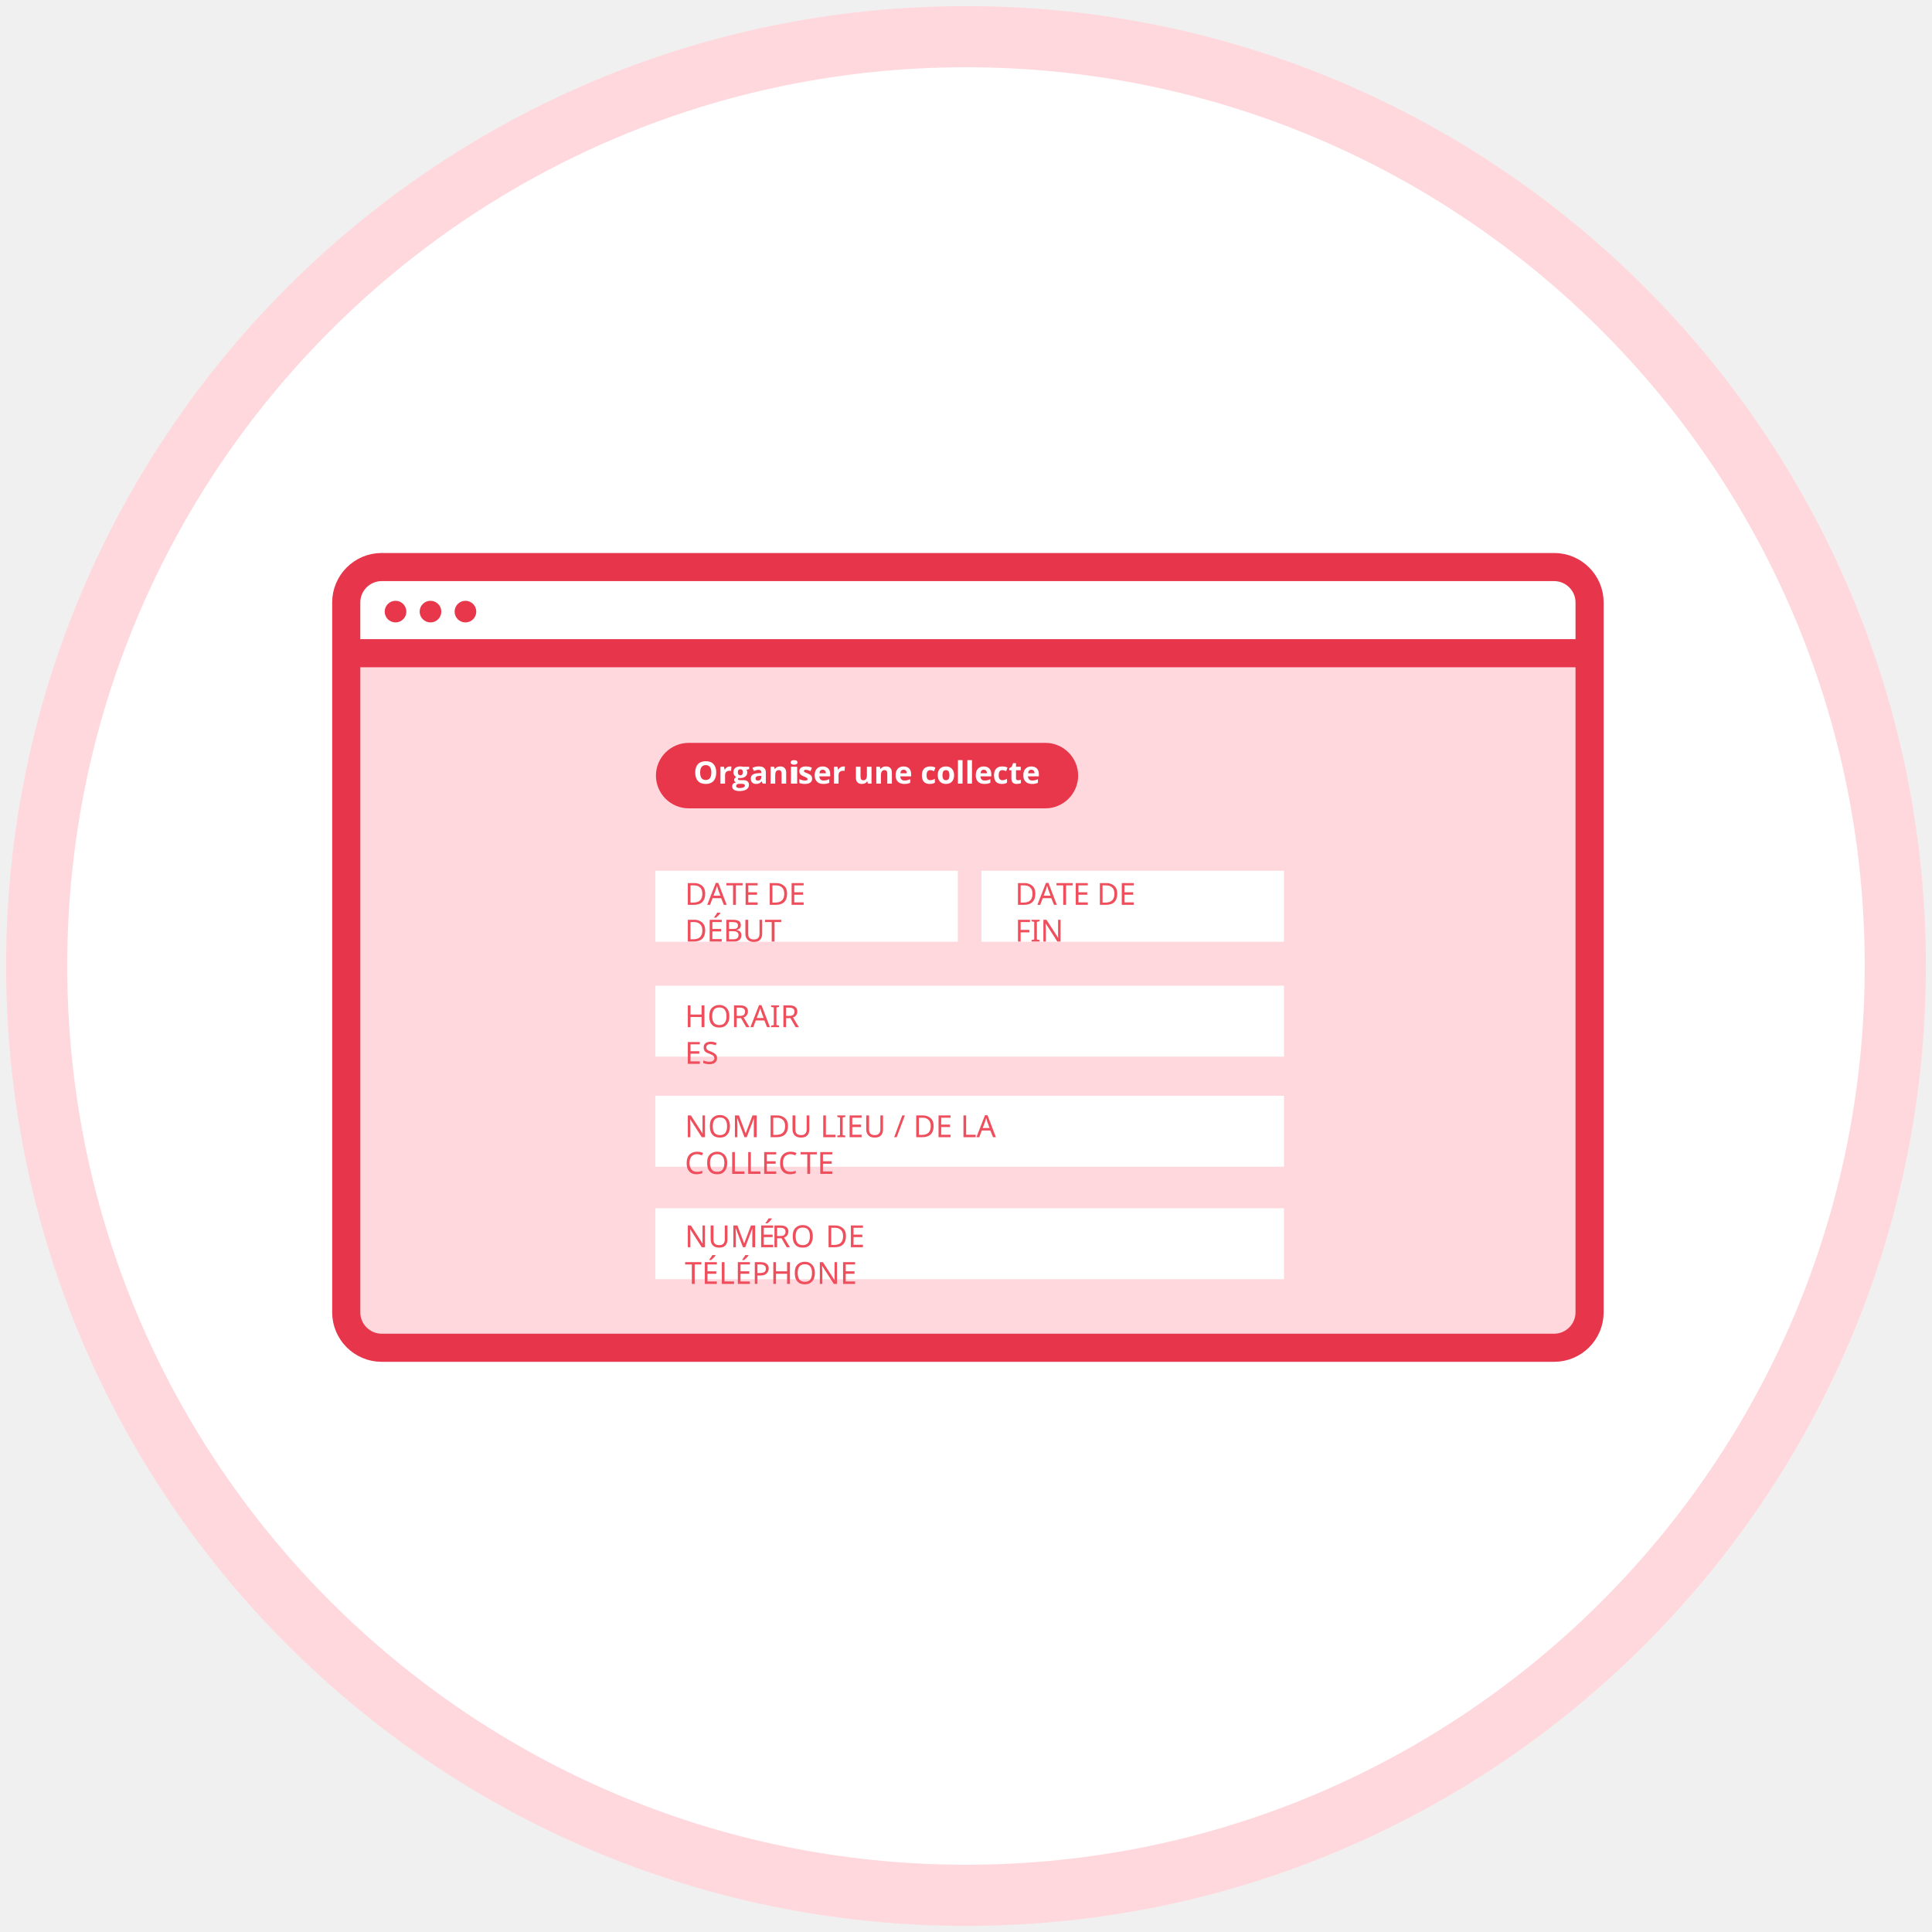
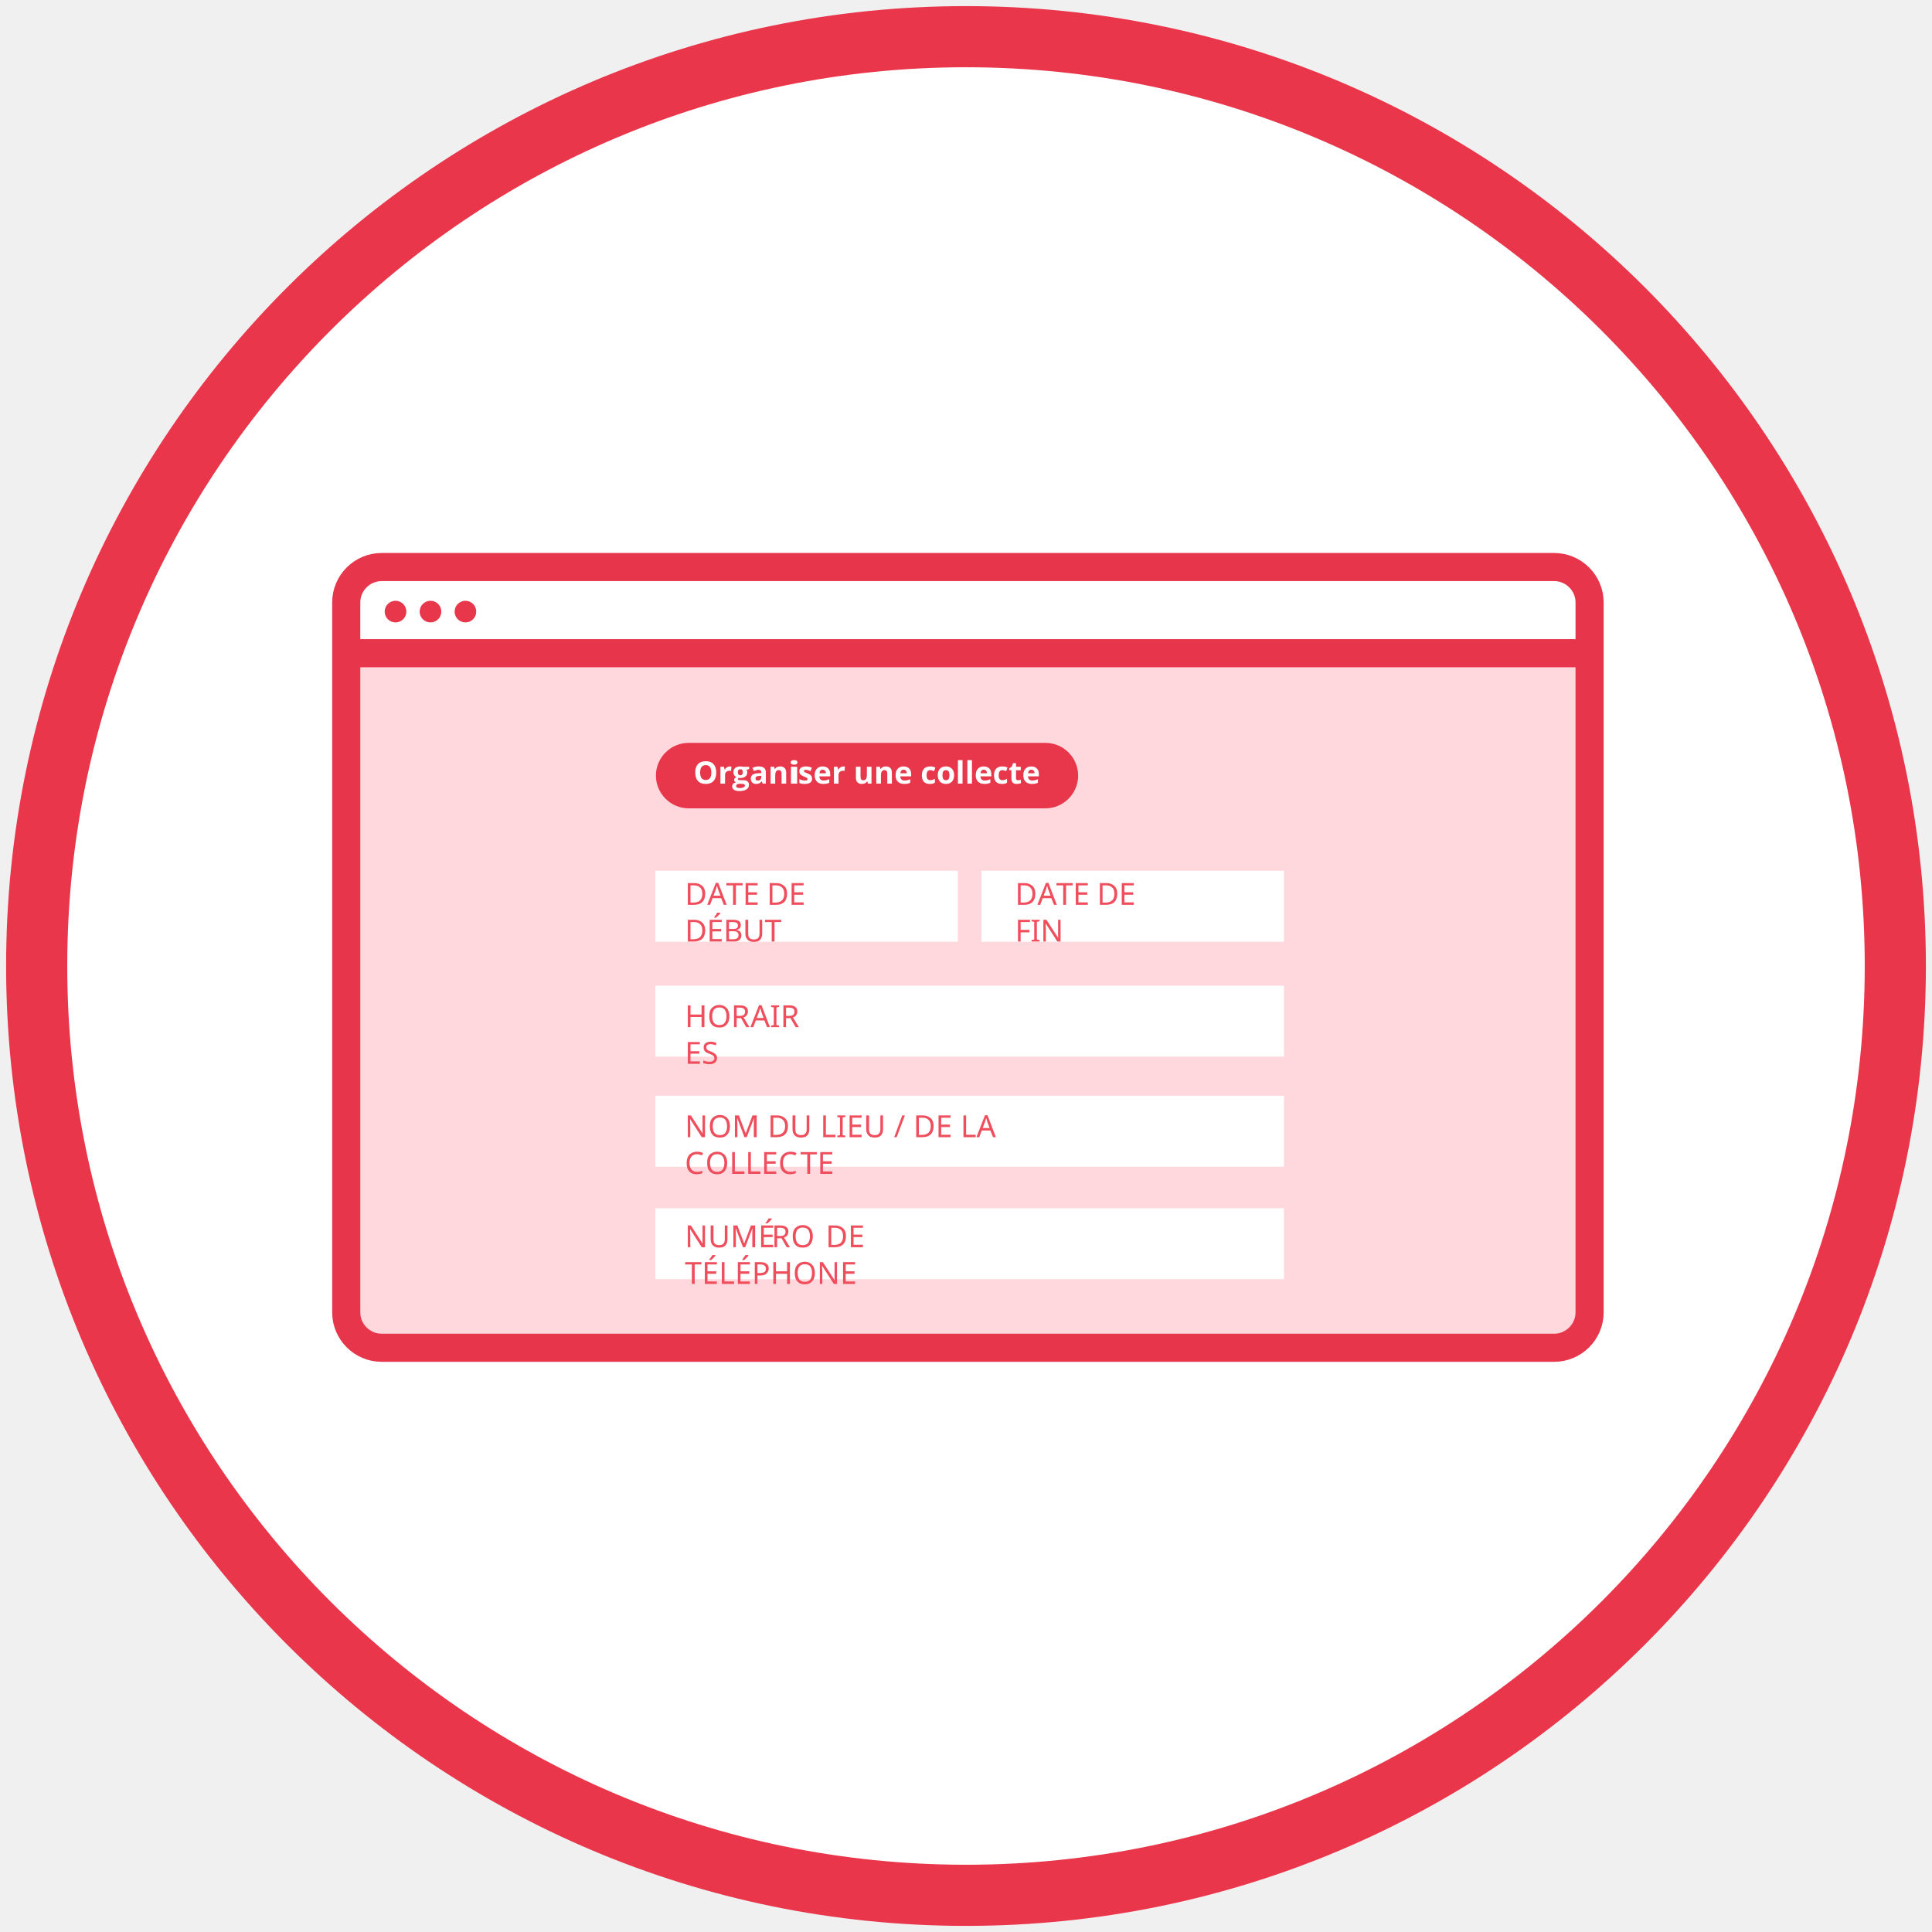
- <svg xmlns="http://www.w3.org/2000/svg" height="158" viewBox="0 0 158 158" width="158">
-   <mask id="a" fill="#fff">
-     <path d="m0 156h155.334v-155.334h-155.334z" fill="#fff" fill-rule="evenodd" />
-   </mask>
-   <g fill="none" fill-rule="evenodd" transform="translate(1)">
-     <path d="m153.888 78.297c0 42.101-34.13 76.232-76.232 76.232-42.101 0-76.231-34.131-76.231-76.232 0-42.101 34.13-76.232 76.231-76.232 42.102 0 76.232 34.131 76.232 76.232" fill="#fff" />
-     <path d="m125.593 110.22h-95.894c-1.591 0-2.893-1.302-2.893-2.894v-51.412c0-1.592 1.302-2.894 2.893-2.894h95.894c1.592 0 2.894 1.302 2.894 2.894v51.412c0 1.592-1.302 2.894-2.894 2.894" fill="#ffd8dd" />
-     <path d="m126.103 110.22h-95.895c-1.591 0-2.893-1.302-2.893-2.894v-58.059c0-1.591 1.302-2.893 2.893-2.893h95.895c1.592 0 2.894 1.302 2.894 2.893v58.059c0 1.592-1.302 2.894-2.894 2.894z" stroke="#e7364b" stroke-width="2.3" />
-     <path d="m27.315 53.42h101.682" stroke="#e7364b" stroke-width="2.3" />
-     <path d="m32.231 50.018c0 .489-.397.885-.885.885-.49 0-.885-.396-.885-.885s.396-.885.885-.885c.489 0 .885.397.885.885" fill="#e8364b" />
-     <path d="m35.09 50.018c0 .489-.396.885-.885.885-.49 0-.885-.396-.885-.885s.396-.885.885-.885c.489 0 .885.397.885.885" fill="#e8364b" />
-     <path d="m37.949 50.018c0 .489-.397.885-.885.885s-.885-.396-.885-.885.397-.885.885-.885.885.397.885.885" fill="#e8364b" />
-     <path d="m84.495 66.107h-29.174c-1.473 0-2.678-1.205-2.678-2.677 0-1.473 1.205-2.678 2.678-2.678h29.174c1.472 0 2.677 1.205 2.677 2.678 0 1.472-1.205 2.677-2.677 2.677" fill="#e8364b" />
-     <g fill="#fff">
-       <path d="m56.258 63.181c0 .201.039.354.114.455.077.102.191.153.343.153.305 0 .458-.203.458-.608 0-.406-.152-.609-.455-.609-.152 0-.267.051-.345.153-.077.103-.116.255-.116.456m1.316 0c0 .299-.074.528-.221.689-.149.16-.361.241-.637.241-.276 0-.488-.08-.636-.241-.149-.16-.223-.391-.223-.691 0-.3.075-.53.223-.688.149-.159.361-.238.639-.238.277 0 .489.079.636.239.147.16.22.389.22.689" />
-       <path d="m58.689 62.68c.051 0 .093.004.127.011l-.028.353c-.03-.008-.068-.012-.111-.012-.12 0-.214.03-.281.092-.067.062-.1.148-.1.259v.702h-.377v-1.379h.285l.056.232h.018c.043-.077.101-.14.174-.186.073-.048.152-.071.238-.071" />
-       <path d="m59.339 63.157c0 .075.017.134.051.178.034.044.086.066.156.066.071 0 .123-.022.155-.066.033-.043.05-.103.05-.178 0-.166-.068-.249-.205-.249-.138 0-.207.082-.207.249zm-.137 1.123c0 .052.026.092.075.122.05.03.12.045.209.045.135 0 .241-.019.318-.056.077-.037.114-.088.114-.152 0-.052-.022-.088-.068-.108-.045-.019-.115-.03-.209-.03h-.195c-.069 0-.127.016-.174.049-.046.033-.07.076-.07.129zm1.065-1.574v.191l-.216.056c.04.062.059.13.059.207 0 .149-.051.264-.155.346-.104.083-.247.124-.43.124l-.068-.004-.055-.006c-.039.03-.058.062-.058.099 0 .054.069.082.207.082h.235c.151 0 .266.032.345.097.079.065.12.16.12.286 0 .161-.068.287-.202.375-.135.089-.328.133-.579.133-.192 0-.339-.033-.441-.1-.102-.067-.152-.161-.152-.282 0-.083.026-.153.077-.209.053-.056.129-.096.229-.12-.039-.017-.073-.044-.101-.081-.029-.037-.043-.077-.043-.119 0-.053.015-.097.045-.131.03-.035.075-.07.132-.103-.073-.031-.13-.081-.172-.151-.043-.069-.064-.15-.064-.244 0-.151.049-.267.147-.35.097-.082.237-.123.419-.123.039 0 .085.004.137.011.053.007.087.012.103.016z" />
-       <path d="m61.259 63.446-.145.005c-.11.003-.191.023-.244.059-.054.036-.081.091-.081.166 0 .106.061.159.183.159.087 0 .157-.025.209-.075.052-.051.078-.117.078-.2zm.111.639-.073-.187h-.01c-.064.079-.129.135-.196.166-.066.03-.155.046-.261.046-.133 0-.237-.038-.313-.114-.076-.076-.114-.183-.114-.323 0-.146.051-.255.154-.324.102-.07.256-.108.464-.116l.238-.007v-.061c0-.14-.071-.209-.214-.209-.111 0-.24.033-.389.1l-.124-.255c.158-.083.334-.125.527-.125.185 0 .328.041.426.121.098.081.148.204.148.368v.919z" />
-       <path d="m63.294 64.085h-.377v-.805c0-.1-.017-.175-.053-.224-.036-.05-.091-.074-.169-.074-.105 0-.181.035-.227.105-.048.07-.071.186-.071.349v.649h-.377v-1.379h.287l.051.176h.022c.042-.067.099-.117.173-.152.074-.034.157-.051.251-.051.16 0 .282.044.365.131.083.086.125.212.125.376z" />
-       <path d="m63.686 64.085h.507v-1.379h-.507zm-.021-1.735c0-.123.092-.184.275-.184.185 0 .277.062.277.184 0 .058-.024.104-.07.136-.046.033-.115.049-.207.049-.183 0-.275-.062-.275-.185z" mask="url(#a)" />
-       <path d="m65.415 63.676c0 .141-.049.249-.148.323-.098.074-.245.111-.441.111-.1 0-.186-.007-.256-.021-.071-.013-.137-.033-.198-.059v-.311c.069.033.149.061.236.082.087.022.165.033.231.033.137 0 .205-.039.205-.118 0-.03-.01-.054-.027-.072-.019-.019-.05-.039-.094-.063-.045-.024-.104-.051-.178-.082-.106-.045-.184-.086-.234-.123-.05-.039-.086-.082-.108-.131-.023-.049-.034-.109-.034-.181 0-.123.048-.218.143-.285.095-.067.23-.1.404-.1.166 0 .328.036.484.108l-.113.271c-.069-.03-.134-.053-.194-.073-.06-.019-.121-.028-.184-.028-.111 0-.166.03-.166.09 0 .034.017.063.053.088.036.025.114.062.235.11.108.044.186.085.237.122.05.038.088.082.111.131.024.049.036.108.036.176" mask="url(#a)" />
-       <path d="m66.279 62.948c-.079 0-.142.025-.188.076-.045.051-.071.123-.077.215h.528c-.001-.093-.026-.165-.073-.215-.048-.051-.111-.076-.19-.076m.053 1.163c-.222 0-.395-.062-.521-.184-.125-.123-.187-.296-.187-.521 0-.231.058-.41.174-.536.115-.126.275-.189.479-.189.195 0 .346.055.455.166.109.111.163.264.163.46v.183h-.89c.004.107.036.19.095.25.059.06.143.09.25.09.082 0 .161-.008.235-.025.074-.018.151-.045.233-.082v.291c-.066.033-.137.057-.212.073-.075.016-.166.025-.274.025" mask="url(#a)" />
-       <path d="m67.971 62.68c.051 0 .093.004.127.011l-.028.353c-.03-.008-.068-.012-.111-.012-.12 0-.214.03-.281.092-.067.062-.1.148-.1.259v.702h-.377v-1.379h.285l.056.232h.018c.043-.077.101-.14.174-.186.073-.048.152-.071.238-.071" mask="url(#a)" />
-       <path d="m69.982 64.085-.051-.176h-.02c-.039.064-.097.114-.171.149-.074.035-.159.053-.253.053-.162 0-.285-.044-.366-.131-.083-.087-.123-.212-.123-.374v-.899h.377v.805c0 .1.017.174.053.224.035.05.091.075.169.075.105 0 .182-.035.228-.105.048-.071.071-.187.071-.35v-.649h.377v1.379z" mask="url(#a)" />
-       <path d="m71.939 64.085h-.376v-.805c0-.1-.018-.175-.053-.224-.036-.05-.092-.074-.169-.074-.105 0-.181.035-.228.105-.048.07-.071.186-.071.349v.649h-.377v-1.379h.288l.05.176h.022c.042-.067.1-.117.173-.152.074-.034.157-.051.251-.051.16 0 .282.044.365.131.082.086.124.212.124.376z" mask="url(#a)" />
-       <path d="m72.898 62.948c-.079 0-.142.025-.188.076-.045.051-.071.123-.077.215h.528c-.001-.093-.026-.165-.073-.215-.048-.051-.111-.076-.19-.076m.053 1.163c-.222 0-.395-.062-.521-.184-.125-.123-.187-.296-.187-.521 0-.231.058-.41.174-.536.115-.126.275-.189.479-.189.195 0 .347.055.455.166.109.111.163.264.163.46v.183h-.89c.004.107.036.19.095.25.059.06.143.09.25.09.082 0 .161-.008.235-.025.074-.018.151-.045.233-.082v.291c-.066.033-.137.057-.212.073-.074.016-.166.025-.274.025" mask="url(#a)" />
-       <path d="m75.036 64.11c-.429 0-.643-.235-.643-.707 0-.235.058-.414.175-.537.117-.124.285-.186.502-.186.16 0 .303.031.429.094l-.111.291c-.059-.024-.114-.043-.166-.059-.051-.015-.102-.023-.153-.023-.195 0-.293.139-.293.417 0 .27.098.404.293.404.073 0 .14-.009.201-.029.062-.019.123-.049.185-.091v.322c-.061.039-.123.065-.185.08-.062.015-.14.022-.235.022" mask="url(#a)" />
-       <path d="m76.075 63.393c0 .137.022.24.067.31.045.07.118.105.219.105.1 0 .172-.035.217-.104.043-.07.066-.173.066-.311 0-.137-.023-.239-.067-.308-.045-.068-.117-.102-.218-.102s-.173.033-.218.102c-.045.068-.066.17-.066.308m.953 0c0 .224-.059.4-.178.527-.118.127-.283.19-.495.19-.132 0-.249-.029-.351-.087-.1-.058-.178-.141-.233-.25-.054-.108-.082-.235-.082-.38 0-.225.059-.4.177-.526.117-.125.283-.187.496-.187.131 0 .249.029.35.086.101.058.179.14.233.248.054.108.081.234.081.379" mask="url(#a)" />
-       <path d="m77.34 64.085h.377v-1.92h-.377z" mask="url(#a)" />
-       <path d="m78.111 64.085h.377v-1.92h-.377z" mask="url(#a)" />
-       <path d="m79.453 62.948c-.079 0-.142.025-.187.076s-.071.123-.077.215h.527c-.001-.093-.026-.165-.073-.215s-.111-.076-.19-.076m.053 1.163c-.222 0-.395-.062-.52-.184-.126-.123-.188-.296-.188-.521 0-.231.058-.41.174-.536.115-.126.276-.189.479-.189.195 0 .347.055.455.166.109.111.163.264.163.46v.183h-.889c.004.107.036.19.095.25.059.06.142.09.249.09.083 0 .161-.008.235-.025.074-.018.152-.045.233-.082v.291c-.066.033-.137.057-.212.073-.074.016-.166.025-.274.025" mask="url(#a)" />
-       <path d="m80.935 64.11c-.429 0-.644-.235-.644-.707 0-.235.059-.414.175-.537.117-.124.284-.186.502-.186.16 0 .302.031.429.094l-.111.291c-.059-.024-.115-.043-.166-.059-.051-.015-.103-.023-.153-.023-.196 0-.294.139-.294.417 0 .27.098.404.294.404.073 0 .139-.009.201-.029.062-.019.123-.049.185-.091v.322c-.061.039-.122.065-.184.08-.062.015-.14.022-.235.022" mask="url(#a)" />
-       <path d="m82.255 63.81c.065 0 .144-.015.236-.043v.28c-.094.042-.209.063-.345.063-.151 0-.26-.038-.329-.114-.069-.077-.103-.19-.103-.342v-.665h-.18v-.159l.207-.126.108-.291h.241v.294h.386v.282h-.386v.665c0 .053.015.093.045.118.03.026.07.039.119.039" mask="url(#a)" />
-       <path d="m83.342 62.948c-.079 0-.142.025-.187.076s-.071.123-.078.215h.528c-.001-.093-.026-.165-.073-.215-.048-.051-.111-.076-.19-.076m.053 1.163c-.222 0-.395-.062-.52-.184-.126-.123-.188-.296-.188-.521 0-.231.058-.41.174-.536.115-.126.276-.189.479-.189.195 0 .347.055.455.166.109.111.163.264.163.46v.183h-.889c.004.107.036.19.095.25.059.06.142.09.249.09.083 0 .161-.008.235-.025.074-.018.152-.045.233-.082v.291c-.066.033-.137.057-.212.073-.074.016-.166.025-.274.025" mask="url(#a)" />
-       <path d="m52.592 77.016h24.744v-5.804h-24.744z" mask="url(#a)" />
-       <path d="m79.261 77.016h24.744v-5.804h-24.744z" mask="url(#a)" />
-       <path d="m52.592 86.414h51.412v-5.805h-51.412z" mask="url(#a)" />
-       <path d="m52.592 95.416h51.412v-5.805h-51.412z" mask="url(#a)" />
-       <path d="m52.592 104.615h51.412v-5.805h-51.412z" mask="url(#a)" />
+ <svg xmlns="http://www.w3.org/2000/svg" xmlns:xlink="http://www.w3.org/1999/xlink" width="158px" height="158px" viewBox="0 0 158 158" version="1.1">
+   <defs>
+     <polygon id="path-1" points="0 156 155.334 156 155.334 0.666 0 0.666" />
+   </defs>
+   <g id="Page-1" stroke="none" stroke-width="1" fill="none" fill-rule="evenodd">
+     <g id="ORGANISER-UNE-COLLECTE" transform="translate(-1331, -913)">
+       <g id="Group-51" transform="translate(1332, 913)">
+         <g id="Group-48">
+           <path d="M153.888,78.297 C153.888,120.398 119.758,154.529 77.656,154.529 C35.554,154.529 1.425,120.398 1.425,78.297 C1.425,36.195 35.554,2.065 77.656,2.065 C119.758,2.065 153.888,36.195 153.888,78.297" id="Fill-1" fill="#FFFFFF" />
+           <path d="M125.593,110.22 L29.699,110.22 C28.107,110.22 26.805,108.918 26.805,107.326 L26.805,55.914 C26.805,54.322 28.107,53.02 29.699,53.02 L125.593,53.02 C127.185,53.02 128.487,54.322 128.487,55.914 L128.487,107.326 C128.487,108.918 127.185,110.22 125.593,110.22" id="Fill-3" fill="#FFD8DD" />
+           <path d="M126.103,110.22 L30.209,110.22 C28.617,110.22 27.315,108.918 27.315,107.326 L27.315,49.267 C27.315,47.675 28.617,46.373 30.209,46.373 L126.103,46.373 C127.695,46.373 128.998,47.675 128.998,49.267 L128.998,107.326 C128.998,108.918 127.695,110.22 126.103,110.22 Z" id="Stroke-5" stroke="#E7364B" stroke-width="2.3" />
+           <line x1="27.315" y1="53.42" x2="128.997" y2="53.42" id="Stroke-7" stroke="#E7364B" stroke-width="2.3" />
+           <path d="M32.231,50.018 C32.231,50.506 31.834,50.902 31.345,50.902 C30.856,50.902 30.46,50.506 30.46,50.018 C30.46,49.529 30.856,49.132 31.345,49.132 C31.834,49.132 32.231,49.529 32.231,50.018" id="Fill-9" fill="#E8364B" />
+           <path d="M35.09,50.018 C35.09,50.506 34.694,50.902 34.205,50.902 C33.715,50.902 33.319,50.506 33.319,50.018 C33.319,49.529 33.715,49.132 34.205,49.132 C34.694,49.132 35.09,49.529 35.09,50.018" id="Fill-11" fill="#E8364B" />
+           <path d="M37.949,50.018 C37.949,50.506 37.553,50.902 37.064,50.902 C36.575,50.902 36.178,50.506 36.178,50.018 C36.178,49.529 36.575,49.132 37.064,49.132 C37.553,49.132 37.949,49.529 37.949,50.018" id="Fill-13" fill="#E8364B" />
+           <path d="M84.495,66.107 L55.32,66.107 C53.847,66.107 52.642,64.902 52.642,63.429 C52.642,61.956 53.847,60.751 55.32,60.751 L84.495,60.751 C85.967,60.751 87.172,61.956 87.172,63.429 C87.172,64.902 85.967,66.107 84.495,66.107" id="Fill-15" fill="#E8364B" />
+           <path d="M56.258,63.181 C56.258,63.382 56.297,63.534 56.373,63.636 C56.45,63.738 56.563,63.789 56.716,63.789 C57.021,63.789 57.173,63.586 57.173,63.181 C57.173,62.775 57.022,62.572 56.719,62.572 C56.566,62.572 56.452,62.623 56.374,62.725 C56.297,62.827 56.258,62.98 56.258,63.181 M57.574,63.181 C57.574,63.48 57.501,63.709 57.353,63.87 C57.205,64.03 56.992,64.11 56.716,64.11 C56.439,64.11 56.228,64.03 56.08,63.87 C55.931,63.709 55.857,63.479 55.857,63.179 C55.857,62.879 55.932,62.649 56.08,62.491 C56.228,62.332 56.441,62.253 56.719,62.253 C56.996,62.253 57.208,62.333 57.355,62.492 C57.502,62.652 57.574,62.882 57.574,63.181" id="Fill-17" fill="#FFFFFF" />
+           <path d="M58.689,62.68 C58.74,62.68 58.782,62.684 58.816,62.691 L58.788,63.044 C58.757,63.036 58.72,63.032 58.676,63.032 C58.556,63.032 58.462,63.062 58.396,63.124 C58.329,63.186 58.295,63.272 58.295,63.383 L58.295,64.085 L57.919,64.085 L57.919,62.706 L58.204,62.706 L58.26,62.938 L58.278,62.938 C58.321,62.86 58.379,62.798 58.451,62.751 C58.524,62.704 58.604,62.68 58.689,62.68" id="Fill-19" fill="#FFFFFF" />
+           <path d="M59.339,63.157 C59.339,63.232 59.356,63.292 59.39,63.335 C59.424,63.379 59.476,63.401 59.546,63.401 C59.617,63.401 59.669,63.379 59.702,63.335 C59.734,63.292 59.751,63.232 59.751,63.157 C59.751,62.991 59.683,62.908 59.546,62.908 C59.408,62.908 59.339,62.991 59.339,63.157 L59.339,63.157 Z M59.202,64.28 C59.202,64.332 59.228,64.373 59.277,64.402 C59.326,64.432 59.396,64.447 59.485,64.447 C59.621,64.447 59.726,64.428 59.803,64.391 C59.88,64.354 59.918,64.303 59.918,64.24 C59.918,64.188 59.895,64.152 59.849,64.132 C59.805,64.113 59.734,64.102 59.64,64.102 L59.445,64.102 C59.376,64.102 59.318,64.119 59.271,64.151 C59.225,64.184 59.202,64.227 59.202,64.28 L59.202,64.28 Z M60.267,62.706 L60.267,62.897 L60.051,62.953 C60.091,63.015 60.11,63.083 60.11,63.159 C60.11,63.308 60.059,63.423 59.956,63.506 C59.852,63.589 59.709,63.63 59.526,63.63 L59.457,63.626 L59.402,63.62 C59.363,63.65 59.344,63.682 59.344,63.719 C59.344,63.773 59.413,63.801 59.552,63.801 L59.786,63.801 C59.937,63.801 60.052,63.833 60.132,63.898 C60.211,63.963 60.251,64.058 60.251,64.184 C60.251,64.345 60.184,64.471 60.049,64.559 C59.914,64.648 59.722,64.692 59.47,64.692 C59.277,64.692 59.13,64.659 59.029,64.592 C58.927,64.525 58.876,64.431 58.876,64.31 C58.876,64.227 58.902,64.157 58.954,64.101 C59.006,64.045 59.082,64.006 59.182,63.982 C59.144,63.965 59.11,63.938 59.081,63.901 C59.052,63.864 59.038,63.824 59.038,63.782 C59.038,63.729 59.053,63.685 59.084,63.651 C59.114,63.616 59.159,63.581 59.216,63.547 C59.143,63.516 59.086,63.466 59.044,63.396 C59.001,63.327 58.98,63.246 58.98,63.153 C58.98,63.002 59.029,62.885 59.127,62.803 C59.225,62.721 59.364,62.68 59.546,62.68 C59.585,62.68 59.631,62.683 59.684,62.691 C59.737,62.697 59.771,62.703 59.786,62.706 L60.267,62.706 Z" id="Fill-21" fill="#FFFFFF" />
+           <path d="M61.259,63.446 L61.114,63.451 C61.004,63.454 60.923,63.474 60.869,63.51 C60.815,63.546 60.788,63.601 60.788,63.676 C60.788,63.782 60.849,63.835 60.971,63.835 C61.058,63.835 61.128,63.81 61.181,63.76 C61.233,63.709 61.259,63.643 61.259,63.56 L61.259,63.446 Z M61.37,64.085 L61.297,63.898 L61.288,63.898 C61.224,63.977 61.158,64.033 61.091,64.064 C61.025,64.095 60.937,64.11 60.83,64.11 C60.697,64.11 60.593,64.072 60.516,63.996 C60.441,63.921 60.403,63.813 60.403,63.673 C60.403,63.527 60.454,63.419 60.557,63.349 C60.658,63.28 60.813,63.242 61.02,63.234 L61.259,63.227 L61.259,63.166 C61.259,63.026 61.187,62.956 61.045,62.956 C60.934,62.956 60.805,62.99 60.655,63.057 L60.531,62.802 C60.69,62.719 60.866,62.677 61.059,62.677 C61.244,62.677 61.386,62.718 61.485,62.798 C61.583,62.879 61.633,63.002 61.633,63.166 L61.633,64.085 L61.37,64.085 Z" id="Fill-23" fill="#FFFFFF" />
+           <path d="M63.294,64.085 L62.917,64.085 L62.917,63.28 C62.917,63.18 62.9,63.105 62.864,63.055 C62.828,63.006 62.773,62.981 62.695,62.981 C62.59,62.981 62.514,63.016 62.467,63.087 C62.42,63.157 62.397,63.273 62.397,63.436 L62.397,64.085 L62.02,64.085 L62.02,62.706 L62.308,62.706 L62.358,62.882 L62.38,62.882 C62.421,62.816 62.479,62.765 62.553,62.731 C62.626,62.697 62.71,62.68 62.804,62.68 C62.964,62.68 63.086,62.723 63.169,62.81 C63.252,62.897 63.294,63.022 63.294,63.186 L63.294,64.085 Z" id="Fill-25" fill="#FFFFFF" />
+           <mask id="mask-2" fill="white">
+             <use xlink:href="#path-1" />
+           </mask>
+           <g id="Clip-28" />
+           <path d="M63.686,64.085 L64.193,64.085 L64.193,62.706 L63.686,62.706 L63.686,64.085 Z M63.665,62.349 C63.665,62.227 63.757,62.165 63.94,62.165 C64.125,62.165 64.217,62.227 64.217,62.349 C64.217,62.407 64.193,62.453 64.147,62.485 C64.101,62.518 64.032,62.534 63.94,62.534 C63.757,62.534 63.665,62.473 63.665,62.349 L63.665,62.349 Z" id="Fill-27" fill="#FFFFFF" mask="url(#mask-2)" />
+           <path d="M65.415,63.676 C65.415,63.817 65.366,63.924 65.267,63.999 C65.169,64.073 65.022,64.11 64.826,64.11 C64.725,64.11 64.64,64.104 64.569,64.089 C64.499,64.076 64.433,64.056 64.371,64.03 L64.371,63.719 C64.44,63.752 64.52,63.78 64.607,63.801 C64.694,63.823 64.772,63.835 64.838,63.835 C64.975,63.835 65.043,63.795 65.043,63.716 C65.043,63.687 65.034,63.662 65.016,63.644 C64.997,63.626 64.966,63.605 64.922,63.581 C64.878,63.558 64.818,63.531 64.745,63.5 C64.638,63.455 64.56,63.413 64.511,63.376 C64.461,63.338 64.424,63.295 64.402,63.246 C64.379,63.196 64.368,63.136 64.368,63.065 C64.368,62.942 64.416,62.847 64.511,62.78 C64.606,62.714 64.741,62.68 64.915,62.68 C65.081,62.68 65.243,62.716 65.399,62.789 L65.286,63.06 C65.217,63.03 65.152,63.006 65.092,62.987 C65.032,62.968 64.971,62.959 64.908,62.959 C64.797,62.959 64.742,62.989 64.742,63.049 C64.742,63.083 64.759,63.112 64.796,63.136 C64.832,63.162 64.91,63.198 65.031,63.246 C65.138,63.29 65.217,63.331 65.268,63.368 C65.317,63.406 65.355,63.45 65.378,63.5 C65.402,63.549 65.415,63.607 65.415,63.676" id="Fill-29" fill="#FFFFFF" mask="url(#mask-2)" />
+           <path d="M66.279,62.948 C66.2,62.948 66.138,62.973 66.091,63.023 C66.047,63.074 66.02,63.146 66.014,63.239 L66.542,63.239 C66.541,63.146 66.516,63.074 66.47,63.023 C66.422,62.973 66.359,62.948 66.279,62.948 M66.332,64.11 C66.11,64.11 65.937,64.049 65.811,63.926 C65.687,63.803 65.624,63.63 65.624,63.405 C65.624,63.174 65.682,62.995 65.798,62.87 C65.913,62.743 66.073,62.68 66.277,62.68 C66.472,62.68 66.623,62.735 66.732,62.847 C66.841,62.957 66.895,63.111 66.895,63.306 L66.895,63.489 L66.005,63.489 C66.01,63.596 66.042,63.679 66.1,63.74 C66.16,63.8 66.243,63.829 66.35,63.829 C66.432,63.829 66.511,63.821 66.585,63.804 C66.66,63.786 66.736,63.759 66.818,63.722 L66.818,64.013 C66.752,64.046 66.681,64.07 66.606,64.086 C66.531,64.102 66.441,64.11 66.332,64.11" id="Fill-30" fill="#FFFFFF" mask="url(#mask-2)" />
+           <path d="M67.971,62.68 C68.022,62.68 68.064,62.684 68.098,62.691 L68.07,63.044 C68.039,63.036 68.002,63.032 67.959,63.032 C67.838,63.032 67.745,63.062 67.678,63.124 C67.611,63.186 67.577,63.272 67.577,63.383 L67.577,64.085 L67.201,64.085 L67.201,62.706 L67.486,62.706 L67.542,62.938 L67.56,62.938 C67.603,62.86 67.661,62.798 67.733,62.751 C67.806,62.704 67.886,62.68 67.971,62.68" id="Fill-31" fill="#FFFFFF" mask="url(#mask-2)" />
+           <path d="M69.982,64.085 L69.932,63.909 L69.912,63.909 C69.872,63.973 69.814,64.023 69.741,64.058 C69.666,64.093 69.582,64.11 69.487,64.11 C69.325,64.11 69.203,64.067 69.121,63.98 C69.038,63.893 68.998,63.768 68.998,63.605 L68.998,62.706 L69.374,62.706 L69.374,63.512 C69.374,63.611 69.392,63.685 69.427,63.735 C69.462,63.785 69.519,63.81 69.596,63.81 C69.701,63.81 69.778,63.775 69.824,63.705 C69.871,63.634 69.894,63.518 69.894,63.355 L69.894,62.706 L70.271,62.706 L70.271,64.085 L69.982,64.085 Z" id="Fill-32" fill="#FFFFFF" mask="url(#mask-2)" />
+           <path d="M71.939,64.085 L71.563,64.085 L71.563,63.28 C71.563,63.18 71.545,63.105 71.51,63.055 C71.474,63.006 71.418,62.981 71.341,62.981 C71.235,62.981 71.159,63.016 71.113,63.087 C71.065,63.157 71.042,63.273 71.042,63.436 L71.042,64.085 L70.665,64.085 L70.665,62.706 L70.954,62.706 L71.003,62.882 L71.025,62.882 C71.067,62.816 71.124,62.765 71.198,62.731 C71.272,62.697 71.356,62.68 71.449,62.68 C71.61,62.68 71.731,62.723 71.815,62.81 C71.897,62.897 71.939,63.022 71.939,63.186 L71.939,64.085 Z" id="Fill-33" fill="#FFFFFF" mask="url(#mask-2)" />
+           <path d="M72.898,62.948 C72.818,62.948 72.756,62.973 72.71,63.023 C72.665,63.074 72.638,63.146 72.632,63.239 L73.161,63.239 C73.159,63.146 73.135,63.074 73.088,63.023 C73.04,62.973 72.977,62.948 72.898,62.948 M72.95,64.11 C72.728,64.11 72.555,64.049 72.43,63.926 C72.305,63.803 72.242,63.63 72.242,63.405 C72.242,63.174 72.3,62.995 72.416,62.87 C72.531,62.743 72.691,62.68 72.895,62.68 C73.09,62.68 73.242,62.735 73.35,62.847 C73.459,62.957 73.514,63.111 73.514,63.306 L73.514,63.489 L72.624,63.489 C72.628,63.596 72.66,63.679 72.719,63.74 C72.778,63.8 72.861,63.829 72.968,63.829 C73.051,63.829 73.129,63.821 73.204,63.804 C73.278,63.786 73.355,63.759 73.436,63.722 L73.436,64.013 C73.37,64.046 73.3,64.07 73.225,64.086 C73.15,64.102 73.059,64.11 72.95,64.11" id="Fill-34" fill="#FFFFFF" mask="url(#mask-2)" />
+           <path d="M75.036,64.11 C74.607,64.11 74.392,63.875 74.392,63.403 C74.392,63.168 74.45,62.989 74.567,62.866 C74.683,62.742 74.851,62.68 75.069,62.68 C75.229,62.68 75.372,62.711 75.498,62.774 L75.388,63.065 C75.329,63.041 75.273,63.022 75.222,63.006 C75.171,62.991 75.12,62.983 75.069,62.983 C74.874,62.983 74.776,63.122 74.776,63.401 C74.776,63.67 74.874,63.805 75.069,63.805 C75.142,63.805 75.209,63.796 75.27,63.776 C75.332,63.757 75.394,63.727 75.455,63.685 L75.455,64.008 C75.394,64.046 75.333,64.073 75.27,64.088 C75.209,64.103 75.131,64.11 75.036,64.11" id="Fill-35" fill="#FFFFFF" mask="url(#mask-2)" />
+           <path d="M76.075,63.393 C76.075,63.53 76.097,63.633 76.142,63.703 C76.187,63.773 76.26,63.808 76.361,63.808 C76.461,63.808 76.533,63.773 76.578,63.704 C76.621,63.634 76.644,63.53 76.644,63.393 C76.644,63.256 76.621,63.154 76.577,63.086 C76.533,63.018 76.46,62.984 76.359,62.984 C76.258,62.984 76.186,63.017 76.141,63.086 C76.097,63.153 76.075,63.256 76.075,63.393 M77.028,63.393 C77.028,63.617 76.97,63.793 76.851,63.92 C76.733,64.047 76.568,64.11 76.356,64.11 C76.224,64.11 76.107,64.081 76.005,64.023 C75.905,63.965 75.827,63.882 75.773,63.773 C75.719,63.665 75.691,63.538 75.691,63.393 C75.691,63.168 75.75,62.993 75.868,62.867 C75.985,62.742 76.151,62.68 76.364,62.68 C76.496,62.68 76.613,62.709 76.714,62.766 C76.815,62.824 76.893,62.906 76.947,63.014 C77.001,63.122 77.028,63.248 77.028,63.393" id="Fill-36" fill="#FFFFFF" mask="url(#mask-2)" />
+           <polygon id="Fill-37" fill="#FFFFFF" mask="url(#mask-2)" points="77.34 64.085 77.716 64.085 77.716 62.165 77.34 62.165" />
+           <polygon id="Fill-38" fill="#FFFFFF" mask="url(#mask-2)" points="78.111 64.085 78.487 64.085 78.487 62.165 78.111 62.165" />
+           <path d="M79.453,62.948 C79.373,62.948 79.311,62.973 79.266,63.023 C79.22,63.074 79.194,63.146 79.188,63.239 L79.716,63.239 C79.714,63.146 79.69,63.074 79.643,63.023 C79.596,62.973 79.532,62.948 79.453,62.948 M79.506,64.11 C79.283,64.11 79.11,64.049 78.986,63.926 C78.86,63.803 78.798,63.63 78.798,63.405 C78.798,63.174 78.856,62.995 78.971,62.87 C79.087,62.743 79.247,62.68 79.451,62.68 C79.646,62.68 79.797,62.735 79.905,62.847 C80.014,62.957 80.069,63.111 80.069,63.306 L80.069,63.489 L79.179,63.489 C79.183,63.596 79.215,63.679 79.275,63.74 C79.333,63.8 79.416,63.829 79.523,63.829 C79.607,63.829 79.685,63.821 79.759,63.804 C79.833,63.786 79.91,63.759 79.991,63.722 L79.991,64.013 C79.925,64.046 79.855,64.07 79.78,64.086 C79.705,64.102 79.614,64.11 79.506,64.11" id="Fill-39" fill="#FFFFFF" mask="url(#mask-2)" />
+           <path d="M80.935,64.11 C80.506,64.11 80.291,63.875 80.291,63.403 C80.291,63.168 80.35,62.989 80.466,62.866 C80.583,62.742 80.75,62.68 80.968,62.68 C81.128,62.68 81.271,62.711 81.398,62.774 L81.287,63.065 C81.228,63.041 81.172,63.022 81.121,63.006 C81.07,62.991 81.019,62.983 80.968,62.983 C80.772,62.983 80.674,63.122 80.674,63.401 C80.674,63.67 80.772,63.805 80.968,63.805 C81.041,63.805 81.107,63.796 81.169,63.776 C81.231,63.757 81.292,63.727 81.354,63.685 L81.354,64.008 C81.293,64.046 81.232,64.073 81.17,64.088 C81.107,64.103 81.029,64.11 80.935,64.11" id="Fill-40" fill="#FFFFFF" mask="url(#mask-2)" />
+           <path d="M82.255,63.81 C82.321,63.81 82.399,63.795 82.491,63.767 L82.491,64.047 C82.398,64.089 82.283,64.11 82.147,64.11 C81.996,64.11 81.887,64.072 81.818,63.996 C81.749,63.919 81.714,63.806 81.714,63.653 L81.714,62.989 L81.535,62.989 L81.535,62.83 L81.742,62.703 L81.85,62.412 L82.091,62.412 L82.091,62.706 L82.477,62.706 L82.477,62.989 L82.091,62.989 L82.091,63.653 C82.091,63.707 82.106,63.746 82.136,63.772 C82.166,63.798 82.206,63.81 82.255,63.81" id="Fill-41" fill="#FFFFFF" mask="url(#mask-2)" />
+           <path d="M83.342,62.948 C83.262,62.948 83.2,62.973 83.155,63.023 C83.109,63.074 83.083,63.146 83.077,63.239 L83.605,63.239 C83.603,63.146 83.579,63.074 83.532,63.023 C83.485,62.973 83.421,62.948 83.342,62.948 M83.395,64.11 C83.173,64.11 82.999,64.049 82.875,63.926 C82.749,63.803 82.687,63.63 82.687,63.405 C82.687,63.174 82.745,62.995 82.861,62.87 C82.976,62.743 83.136,62.68 83.34,62.68 C83.534,62.68 83.687,62.735 83.794,62.847 C83.903,62.957 83.958,63.111 83.958,63.306 L83.958,63.489 L83.069,63.489 C83.072,63.596 83.104,63.679 83.164,63.74 C83.222,63.8 83.305,63.829 83.412,63.829 C83.496,63.829 83.574,63.821 83.648,63.804 C83.722,63.786 83.799,63.759 83.88,63.722 L83.88,64.013 C83.814,64.046 83.744,64.07 83.669,64.086 C83.594,64.102 83.503,64.11 83.395,64.11" id="Fill-42" fill="#FFFFFF" mask="url(#mask-2)" />
+           <polygon id="Fill-43" fill="#FFFFFF" mask="url(#mask-2)" points="52.592 77.016 77.336 77.016 77.336 71.212 52.592 71.212" />
+           <polygon id="Fill-44" fill="#FFFFFF" mask="url(#mask-2)" points="79.261 77.016 104.004 77.016 104.004 71.212 79.261 71.212" />
+           <polygon id="Fill-45" fill="#FFFFFF" mask="url(#mask-2)" points="52.592 86.414 104.004 86.414 104.004 80.61 52.592 80.61" />
+           <polygon id="Fill-46" fill="#FFFFFF" mask="url(#mask-2)" points="52.592 95.416 104.004 95.416 104.004 89.611 52.592 89.611" />
+           <polygon id="Fill-47" fill="#FFFFFF" mask="url(#mask-2)" points="52.592 104.615 104.004 104.615 104.004 98.81 52.592 98.81" />
+         </g>
+         <text id="DATE-DE-DÉBUT" font-family="LucidaGrande, Lucida Grande" font-size="2.5" font-weight="normal" letter-spacing="-0.035" fill="#EF4F5D">
+           <tspan x="55" y="74">D</tspan>
+           <tspan x="56.837" y="74" letter-spacing="-0.192">A</tspan>
+           <tspan x="58.37" y="74">TE DE </tspan>
+           <tspan x="55" y="77">DÉBUT</tspan>
+         </text>
+         <text id="DATE-DE-FIN" font-family="LucidaGrande, Lucida Grande" font-size="2.5" font-weight="normal" letter-spacing="-0.035" fill="#EF4F5D">
+           <tspan x="82" y="74">D</tspan>
+           <tspan x="83.837" y="74" letter-spacing="-0.192">A</tspan>
+           <tspan x="85.37" y="74">TE DE </tspan>
+           <tspan x="82" y="77">FIN</tspan>
+         </text>
+         <text id="HORAIRES" font-family="LucidaGrande, Lucida Grande" font-size="2.5" font-weight="normal" fill="#EF4F5D">
+           <tspan x="55" y="84">HO</tspan>
+           <tspan x="58.779" y="84" letter-spacing="0.013">R</tspan>
+           <tspan x="60.373" y="84">AIR</tspan>
+           <tspan x="55" y="87">ES</tspan>
+         </text>
+         <text id="NOM-DU-LIEU-/-DE-LA-COLLECTE" font-family="LucidaGrande, Lucida Grande" font-size="2.5" font-weight="normal" fill="#EF4F5D">
+           <tspan x="55" y="93">NOM DU LIEU / DE LA </tspan>
+           <tspan x="55" y="96" letter-spacing="-0.052">C</tspan>
+           <tspan x="56.677" y="96">OLLE</tspan>
+           <tspan x="62.64" y="96" letter-spacing="0.07">C</tspan>
+           <tspan x="64.441" y="96">TE</tspan>
+         </text>
+         <text id="NUMÉRO-DE-TÉLÉPHONE" font-family="LucidaGrande, Lucida Grande" font-size="2.5" font-weight="normal" fill="#EF4F5D">
+           <tspan x="55" y="102">NUMÉ</tspan>
+           <tspan x="62.087" y="102" letter-spacing="0.007">R</tspan>
+           <tspan x="63.676" y="102">O</tspan>
+           <tspan x="65.618" y="102" letter-spacing="0.103"> </tspan>
+           <tspan x="66.512" y="102">DE </tspan>
+           <tspan x="55" y="105">TÉLÉPHONE</tspan>
+         </text>
+         <path d="M2,79 C2,37.027 36.026,3 78,3 C119.973,3 154,37.027 154,79 C154,120.973 119.973,155 78,155 C36.026,155 2,120.973 2,79 Z" id="Stroke-49" stroke="#E9364B" stroke-width="5" />
+       </g>
    </g>
-     <text fill="#ef4f5d" font-family="LucidaGrande, Lucida Grande" font-size="2.5" letter-spacing="-.035">
-       <tspan x="55" y="74">D</tspan>
-       <tspan letter-spacing="-.192" x="56.837" y="74">A</tspan>
-       <tspan x="58.37" y="74">TE DE </tspan>
-       <tspan x="55" y="77">DÉBUT</tspan>
-     </text>
-     <text fill="#ef4f5d" font-family="LucidaGrande, Lucida Grande" font-size="2.5" letter-spacing="-.035">
-       <tspan x="82" y="74">D</tspan>
-       <tspan letter-spacing="-.192" x="83.837" y="74">A</tspan>
-       <tspan x="85.37" y="74">TE DE </tspan>
-       <tspan x="82" y="77">FIN</tspan>
-     </text>
-     <text fill="#ef4f5d" font-family="LucidaGrande, Lucida Grande" font-size="2.5">
-       <tspan x="55" y="84">HO</tspan>
-       <tspan letter-spacing=".013" x="58.779" y="84">R</tspan>
-       <tspan x="60.373" y="84">AIR</tspan>
-       <tspan x="55" y="87">ES</tspan>
-     </text>
-     <text fill="#ef4f5d" font-family="LucidaGrande, Lucida Grande" font-size="2.5">
-       <tspan x="55" y="93">NOM DU LIEU / DE LA </tspan>
-       <tspan letter-spacing="-.052" x="55" y="96">C</tspan>
-       <tspan x="56.677" y="96">OLLE</tspan>
-       <tspan letter-spacing=".07" x="62.64" y="96">C</tspan>
-       <tspan x="64.441" y="96">TE</tspan>
-     </text>
-     <text fill="#ef4f5d" font-family="LucidaGrande, Lucida Grande" font-size="2.5">
-       <tspan x="55" y="102">NUMÉ</tspan>
-       <tspan letter-spacing=".007" x="62.087" y="102">R</tspan>
-       <tspan x="63.676" y="102">O</tspan>
-       <tspan x="65.618" y="102" />
-       <tspan x="66.512" y="102">DE </tspan>
-       <tspan x="55" y="105">TÉLÉPHONE</tspan>
-     </text>
-     <path d="m2 79c0-41.973 34.026-76 76-76 41.973 0 76 34.027 76 76 0 41.973-34.027 76-76 76-41.974 0-76-34.027-76-76z" stroke="#ffd8dd" stroke-width="5" />
  </g>
</svg>
